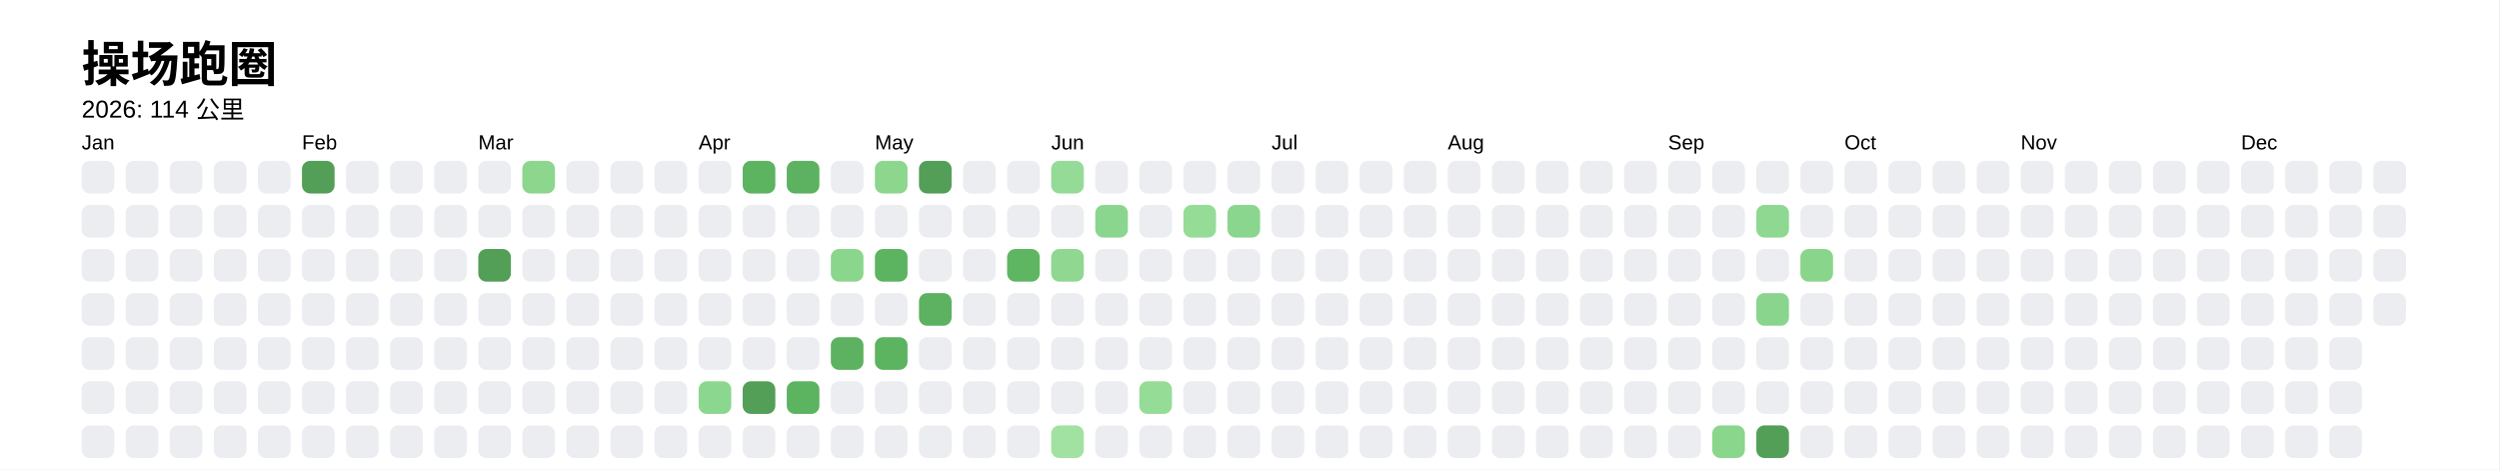
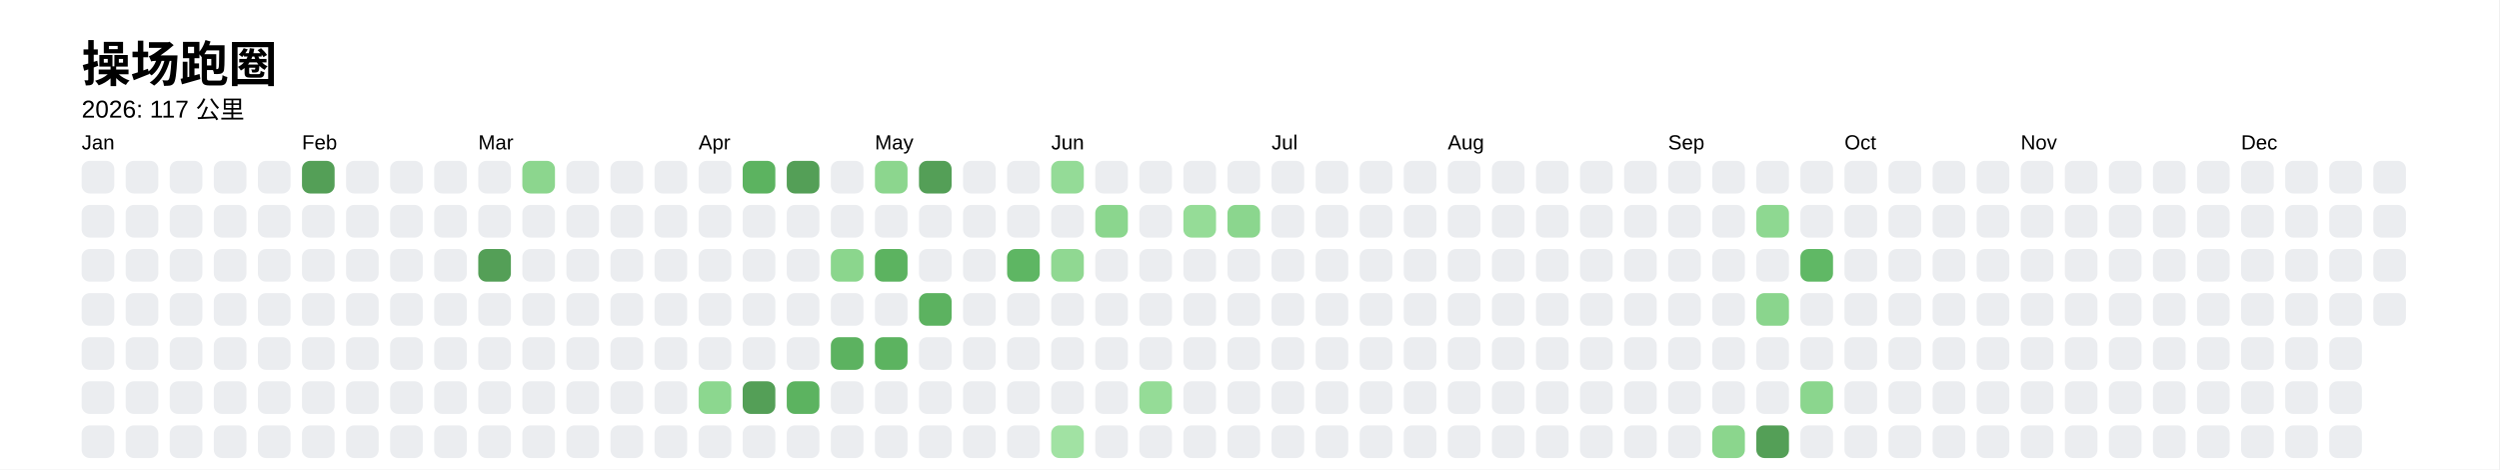
<svg xmlns="http://www.w3.org/2000/svg" baseProfile="full" height="57.5mm" version="1.1" viewBox="0,0,306.2,57.5" width="306.2mm">
  <defs />
  <rect fill="#FFFFFF" height="57.5" width="306.2" x="0" y="0" />
  <text fill="#000000" style="font-size:6px; font-family:Arial; font-weight:bold;" x="10" y="10">操场跑圈</text>
-   <text fill="#000000" style="font-size:3px; font-family:Arial;" x="10" y="14.4">2026: 114 公里</text>
+   <text fill="#000000" style="font-size:3px; font-family:Arial;" x="10" y="14.4">2026: 117 公里</text>
  <text fill="#000000" style="font-size:2.5px; font-family:Arial" x="10" y="18.3">Jan</text>
  <rect fill="#EBEDF0" height="4" rx="1" ry="1" width="4" x="10" y="19.7" />
  <rect fill="#EBEDF0" height="4" rx="1" ry="1" width="4" x="10" y="25.1" />
  <rect fill="#EBEDF0" height="4" rx="1" ry="1" width="4" x="10" y="30.5" />
  <rect fill="#EBEDF0" height="4" rx="1" ry="1" width="4" x="10" y="35.9" />
  <rect fill="#EBEDF0" height="4" rx="1" ry="1" width="4" x="10" y="41.3" />
  <rect fill="#EBEDF0" height="4" rx="1" ry="1" width="4" x="10" y="46.7" />
  <rect fill="#EBEDF0" height="4" rx="1" ry="1" width="4" x="10" y="52.1" />
  <rect fill="#EBEDF0" height="4" rx="1" ry="1" width="4" x="15.4" y="19.7" />
  <rect fill="#EBEDF0" height="4" rx="1" ry="1" width="4" x="15.4" y="25.1" />
  <rect fill="#EBEDF0" height="4" rx="1" ry="1" width="4" x="15.4" y="30.5" />
  <rect fill="#EBEDF0" height="4" rx="1" ry="1" width="4" x="15.4" y="35.9" />
  <rect fill="#EBEDF0" height="4" rx="1" ry="1" width="4" x="15.4" y="41.3" />
  <rect fill="#EBEDF0" height="4" rx="1" ry="1" width="4" x="15.4" y="46.7" />
  <rect fill="#EBEDF0" height="4" rx="1" ry="1" width="4" x="15.4" y="52.1" />
  <rect fill="#EBEDF0" height="4" rx="1" ry="1" width="4" x="20.8" y="19.7" />
  <rect fill="#EBEDF0" height="4" rx="1" ry="1" width="4" x="20.8" y="25.1" />
  <rect fill="#EBEDF0" height="4" rx="1" ry="1" width="4" x="20.8" y="30.5" />
  <rect fill="#EBEDF0" height="4" rx="1" ry="1" width="4" x="20.8" y="35.9" />
  <rect fill="#EBEDF0" height="4" rx="1" ry="1" width="4" x="20.8" y="41.3" />
  <rect fill="#EBEDF0" height="4" rx="1" ry="1" width="4" x="20.8" y="46.7" />
  <rect fill="#EBEDF0" height="4" rx="1" ry="1" width="4" x="20.8" y="52.1" />
  <rect fill="#EBEDF0" height="4" rx="1" ry="1" width="4" x="26.2" y="19.7" />
  <rect fill="#EBEDF0" height="4" rx="1" ry="1" width="4" x="26.2" y="25.1" />
  <rect fill="#EBEDF0" height="4" rx="1" ry="1" width="4" x="26.2" y="30.5" />
  <rect fill="#EBEDF0" height="4" rx="1" ry="1" width="4" x="26.2" y="35.9" />
  <rect fill="#EBEDF0" height="4" rx="1" ry="1" width="4" x="26.2" y="41.3" />
  <rect fill="#EBEDF0" height="4" rx="1" ry="1" width="4" x="26.2" y="46.7" />
  <rect fill="#EBEDF0" height="4" rx="1" ry="1" width="4" x="26.2" y="52.1" />
  <rect fill="#EBEDF0" height="4" rx="1" ry="1" width="4" x="31.6" y="19.7" />
  <rect fill="#EBEDF0" height="4" rx="1" ry="1" width="4" x="31.6" y="25.1" />
  <rect fill="#EBEDF0" height="4" rx="1" ry="1" width="4" x="31.6" y="30.5" />
  <rect fill="#EBEDF0" height="4" rx="1" ry="1" width="4" x="31.6" y="35.9" />
  <rect fill="#EBEDF0" height="4" rx="1" ry="1" width="4" x="31.6" y="41.3" />
  <rect fill="#EBEDF0" height="4" rx="1" ry="1" width="4" x="31.6" y="46.7" />
  <rect fill="#EBEDF0" height="4" rx="1" ry="1" width="4" x="31.6" y="52.1" />
  <text fill="#000000" style="font-size:2.5px; font-family:Arial" x="37.0" y="18.3">Feb</text>
  <rect fill="#549F57" height="4" rx="1" ry="1" width="4" x="37.0" y="19.7" />
  <rect fill="#EBEDF0" height="4" rx="1" ry="1" width="4" x="37.0" y="25.1" />
  <rect fill="#EBEDF0" height="4" rx="1" ry="1" width="4" x="37.0" y="30.5" />
  <rect fill="#EBEDF0" height="4" rx="1" ry="1" width="4" x="37.0" y="35.9" />
  <rect fill="#EBEDF0" height="4" rx="1" ry="1" width="4" x="37.0" y="41.3" />
  <rect fill="#EBEDF0" height="4" rx="1" ry="1" width="4" x="37.0" y="46.7" />
  <rect fill="#EBEDF0" height="4" rx="1" ry="1" width="4" x="37.0" y="52.1" />
  <rect fill="#EBEDF0" height="4" rx="1" ry="1" width="4" x="42.4" y="19.7" />
  <rect fill="#EBEDF0" height="4" rx="1" ry="1" width="4" x="42.4" y="25.1" />
  <rect fill="#EBEDF0" height="4" rx="1" ry="1" width="4" x="42.4" y="30.5" />
  <rect fill="#EBEDF0" height="4" rx="1" ry="1" width="4" x="42.4" y="35.9" />
  <rect fill="#EBEDF0" height="4" rx="1" ry="1" width="4" x="42.4" y="41.3" />
  <rect fill="#EBEDF0" height="4" rx="1" ry="1" width="4" x="42.4" y="46.7" />
  <rect fill="#EBEDF0" height="4" rx="1" ry="1" width="4" x="42.4" y="52.1" />
  <rect fill="#EBEDF0" height="4" rx="1" ry="1" width="4" x="47.8" y="19.7" />
  <rect fill="#EBEDF0" height="4" rx="1" ry="1" width="4" x="47.8" y="25.1" />
  <rect fill="#EBEDF0" height="4" rx="1" ry="1" width="4" x="47.8" y="30.5" />
  <rect fill="#EBEDF0" height="4" rx="1" ry="1" width="4" x="47.8" y="35.9" />
  <rect fill="#EBEDF0" height="4" rx="1" ry="1" width="4" x="47.8" y="41.3" />
  <rect fill="#EBEDF0" height="4" rx="1" ry="1" width="4" x="47.8" y="46.7" />
  <rect fill="#EBEDF0" height="4" rx="1" ry="1" width="4" x="47.8" y="52.1" />
  <rect fill="#EBEDF0" height="4" rx="1" ry="1" width="4" x="53.2" y="19.7" />
  <rect fill="#EBEDF0" height="4" rx="1" ry="1" width="4" x="53.2" y="25.1" />
  <rect fill="#EBEDF0" height="4" rx="1" ry="1" width="4" x="53.2" y="30.5" />
  <rect fill="#EBEDF0" height="4" rx="1" ry="1" width="4" x="53.2" y="35.9" />
  <rect fill="#EBEDF0" height="4" rx="1" ry="1" width="4" x="53.2" y="41.3" />
  <rect fill="#EBEDF0" height="4" rx="1" ry="1" width="4" x="53.2" y="46.7" />
  <rect fill="#EBEDF0" height="4" rx="1" ry="1" width="4" x="53.2" y="52.1" />
  <text fill="#000000" style="font-size:2.5px; font-family:Arial" x="58.6" y="18.3">Mar</text>
  <rect fill="#EBEDF0" height="4" rx="1" ry="1" width="4" x="58.6" y="19.7" />
  <rect fill="#EBEDF0" height="4" rx="1" ry="1" width="4" x="58.6" y="25.1" />
  <rect fill="#549F57" height="4" rx="1" ry="1" width="4" x="58.6" y="30.5" />
  <rect fill="#EBEDF0" height="4" rx="1" ry="1" width="4" x="58.6" y="35.9" />
  <rect fill="#EBEDF0" height="4" rx="1" ry="1" width="4" x="58.6" y="41.3" />
  <rect fill="#EBEDF0" height="4" rx="1" ry="1" width="4" x="58.6" y="46.7" />
  <rect fill="#EBEDF0" height="4" rx="1" ry="1" width="4" x="58.6" y="52.1" />
  <rect fill="#8cd68e" height="4" rx="1" ry="1" width="4" x="64" y="19.7" />
  <rect fill="#EBEDF0" height="4" rx="1" ry="1" width="4" x="64" y="25.1" />
  <rect fill="#EBEDF0" height="4" rx="1" ry="1" width="4" x="64" y="30.5" />
  <rect fill="#EBEDF0" height="4" rx="1" ry="1" width="4" x="64" y="35.9" />
  <rect fill="#EBEDF0" height="4" rx="1" ry="1" width="4" x="64" y="41.3" />
  <rect fill="#EBEDF0" height="4" rx="1" ry="1" width="4" x="64" y="46.7" />
  <rect fill="#EBEDF0" height="4" rx="1" ry="1" width="4" x="64" y="52.1" />
  <rect fill="#EBEDF0" height="4" rx="1" ry="1" width="4" x="69.4" y="19.7" />
  <rect fill="#EBEDF0" height="4" rx="1" ry="1" width="4" x="69.4" y="25.1" />
  <rect fill="#EBEDF0" height="4" rx="1" ry="1" width="4" x="69.4" y="30.5" />
  <rect fill="#EBEDF0" height="4" rx="1" ry="1" width="4" x="69.4" y="35.9" />
  <rect fill="#EBEDF0" height="4" rx="1" ry="1" width="4" x="69.4" y="41.3" />
  <rect fill="#EBEDF0" height="4" rx="1" ry="1" width="4" x="69.4" y="46.7" />
  <rect fill="#EBEDF0" height="4" rx="1" ry="1" width="4" x="69.4" y="52.1" />
  <rect fill="#EBEDF0" height="4" rx="1" ry="1" width="4" x="74.8" y="19.7" />
  <rect fill="#EBEDF0" height="4" rx="1" ry="1" width="4" x="74.8" y="25.1" />
  <rect fill="#EBEDF0" height="4" rx="1" ry="1" width="4" x="74.8" y="30.5" />
  <rect fill="#EBEDF0" height="4" rx="1" ry="1" width="4" x="74.8" y="35.9" />
  <rect fill="#EBEDF0" height="4" rx="1" ry="1" width="4" x="74.8" y="41.3" />
  <rect fill="#EBEDF0" height="4" rx="1" ry="1" width="4" x="74.8" y="46.7" />
  <rect fill="#EBEDF0" height="4" rx="1" ry="1" width="4" x="74.8" y="52.1" />
  <rect fill="#EBEDF0" height="4" rx="1" ry="1" width="4" x="80.2" y="19.7" />
  <rect fill="#EBEDF0" height="4" rx="1" ry="1" width="4" x="80.2" y="25.1" />
  <rect fill="#EBEDF0" height="4" rx="1" ry="1" width="4" x="80.2" y="30.5" />
  <rect fill="#EBEDF0" height="4" rx="1" ry="1" width="4" x="80.2" y="35.9" />
  <rect fill="#EBEDF0" height="4" rx="1" ry="1" width="4" x="80.2" y="41.3" />
  <rect fill="#EBEDF0" height="4" rx="1" ry="1" width="4" x="80.2" y="46.7" />
  <rect fill="#EBEDF0" height="4" rx="1" ry="1" width="4" x="80.2" y="52.1" />
  <text fill="#000000" style="font-size:2.5px; font-family:Arial" x="85.6" y="18.3">Apr</text>
  <rect fill="#EBEDF0" height="4" rx="1" ry="1" width="4" x="85.6" y="19.7" />
  <rect fill="#EBEDF0" height="4" rx="1" ry="1" width="4" x="85.6" y="25.1" />
  <rect fill="#EBEDF0" height="4" rx="1" ry="1" width="4" x="85.6" y="30.5" />
  <rect fill="#EBEDF0" height="4" rx="1" ry="1" width="4" x="85.6" y="35.9" />
  <rect fill="#EBEDF0" height="4" rx="1" ry="1" width="4" x="85.6" y="41.3" />
  <rect fill="#8cd78f" height="4" rx="1" ry="1" width="4" x="85.6" y="46.7" />
  <rect fill="#EBEDF0" height="4" rx="1" ry="1" width="4" x="85.6" y="52.1" />
  <rect fill="#5cb360" height="4" rx="1" ry="1" width="4" x="91" y="19.7" />
  <rect fill="#EBEDF0" height="4" rx="1" ry="1" width="4" x="91" y="25.1" />
  <rect fill="#EBEDF0" height="4" rx="1" ry="1" width="4" x="91" y="30.5" />
  <rect fill="#EBEDF0" height="4" rx="1" ry="1" width="4" x="91" y="35.9" />
  <rect fill="#EBEDF0" height="4" rx="1" ry="1" width="4" x="91" y="41.3" />
  <rect fill="#549F57" height="4" rx="1" ry="1" width="4" x="91" y="46.7" />
  <rect fill="#EBEDF0" height="4" rx="1" ry="1" width="4" x="91" y="52.1" />
-   <rect fill="#5cb260" height="4" rx="1" ry="1" width="4" x="96.4" y="19.7" />
+   <rect fill="#549F57" height="4" rx="1" ry="1" width="4" x="96.4" y="19.7" />
  <rect fill="#EBEDF0" height="4" rx="1" ry="1" width="4" x="96.4" y="25.1" />
  <rect fill="#EBEDF0" height="4" rx="1" ry="1" width="4" x="96.4" y="30.5" />
  <rect fill="#EBEDF0" height="4" rx="1" ry="1" width="4" x="96.4" y="35.9" />
  <rect fill="#EBEDF0" height="4" rx="1" ry="1" width="4" x="96.4" y="41.3" />
  <rect fill="#5cb360" height="4" rx="1" ry="1" width="4" x="96.4" y="46.7" />
  <rect fill="#EBEDF0" height="4" rx="1" ry="1" width="4" x="96.4" y="52.1" />
  <rect fill="#EBEDF0" height="4" rx="1" ry="1" width="4" x="101.8" y="19.7" />
  <rect fill="#EBEDF0" height="4" rx="1" ry="1" width="4" x="101.8" y="25.1" />
  <rect fill="#8bd68d" height="4" rx="1" ry="1" width="4" x="101.8" y="30.5" />
  <rect fill="#EBEDF0" height="4" rx="1" ry="1" width="4" x="101.8" y="35.9" />
  <rect fill="#5cb260" height="4" rx="1" ry="1" width="4" x="101.8" y="41.3" />
  <rect fill="#EBEDF0" height="4" rx="1" ry="1" width="4" x="101.8" y="46.7" />
  <rect fill="#EBEDF0" height="4" rx="1" ry="1" width="4" x="101.8" y="52.1" />
  <text fill="#000000" style="font-size:2.5px; font-family:Arial" x="107.2" y="18.3">May</text>
  <rect fill="#8cd68e" height="4" rx="1" ry="1" width="4" x="107.2" y="19.7" />
  <rect fill="#EBEDF0" height="4" rx="1" ry="1" width="4" x="107.2" y="25.1" />
  <rect fill="#5cb360" height="4" rx="1" ry="1" width="4" x="107.2" y="30.5" />
  <rect fill="#EBEDF0" height="4" rx="1" ry="1" width="4" x="107.2" y="35.9" />
  <rect fill="#5cb360" height="4" rx="1" ry="1" width="4" x="107.2" y="41.3" />
  <rect fill="#EBEDF0" height="4" rx="1" ry="1" width="4" x="107.2" y="46.7" />
  <rect fill="#EBEDF0" height="4" rx="1" ry="1" width="4" x="107.2" y="52.1" />
  <rect fill="#549F57" height="4" rx="1" ry="1" width="4" x="112.6" y="19.7" />
  <rect fill="#EBEDF0" height="4" rx="1" ry="1" width="4" x="112.6" y="25.1" />
  <rect fill="#EBEDF0" height="4" rx="1" ry="1" width="4" x="112.6" y="30.5" />
  <rect fill="#5cb260" height="4" rx="1" ry="1" width="4" x="112.6" y="35.9" />
  <rect fill="#EBEDF0" height="4" rx="1" ry="1" width="4" x="112.6" y="41.3" />
  <rect fill="#EBEDF0" height="4" rx="1" ry="1" width="4" x="112.6" y="46.7" />
  <rect fill="#EBEDF0" height="4" rx="1" ry="1" width="4" x="112.6" y="52.1" />
  <rect fill="#EBEDF0" height="4" rx="1" ry="1" width="4" x="118" y="19.7" />
  <rect fill="#EBEDF0" height="4" rx="1" ry="1" width="4" x="118" y="25.1" />
  <rect fill="#EBEDF0" height="4" rx="1" ry="1" width="4" x="118" y="30.5" />
  <rect fill="#EBEDF0" height="4" rx="1" ry="1" width="4" x="118" y="35.9" />
  <rect fill="#EBEDF0" height="4" rx="1" ry="1" width="4" x="118" y="41.3" />
  <rect fill="#EBEDF0" height="4" rx="1" ry="1" width="4" x="118" y="46.7" />
  <rect fill="#EBEDF0" height="4" rx="1" ry="1" width="4" x="118" y="52.1" />
  <rect fill="#EBEDF0" height="4" rx="1" ry="1" width="4" x="123.4" y="19.7" />
  <rect fill="#EBEDF0" height="4" rx="1" ry="1" width="4" x="123.4" y="25.1" />
  <rect fill="#5eb663" height="4" rx="1" ry="1" width="4" x="123.4" y="30.5" />
  <rect fill="#EBEDF0" height="4" rx="1" ry="1" width="4" x="123.4" y="35.9" />
  <rect fill="#EBEDF0" height="4" rx="1" ry="1" width="4" x="123.4" y="41.3" />
  <rect fill="#EBEDF0" height="4" rx="1" ry="1" width="4" x="123.4" y="46.7" />
  <rect fill="#EBEDF0" height="4" rx="1" ry="1" width="4" x="123.4" y="52.1" />
  <text fill="#000000" style="font-size:2.5px; font-family:Arial" x="128.8" y="18.3">Jun</text>
  <rect fill="#94db97" height="4" rx="1" ry="1" width="4" x="128.8" y="19.7" />
  <rect fill="#EBEDF0" height="4" rx="1" ry="1" width="4" x="128.8" y="25.1" />
  <rect fill="#90d892" height="4" rx="1" ry="1" width="4" x="128.8" y="30.5" />
  <rect fill="#EBEDF0" height="4" rx="1" ry="1" width="4" x="128.8" y="35.9" />
  <rect fill="#EBEDF0" height="4" rx="1" ry="1" width="4" x="128.8" y="41.3" />
  <rect fill="#EBEDF0" height="4" rx="1" ry="1" width="4" x="128.8" y="46.7" />
  <rect fill="#a1e2a3" height="4" rx="1" ry="1" width="4" x="128.8" y="52.1" />
  <rect fill="#EBEDF0" height="4" rx="1" ry="1" width="4" x="134.2" y="19.7" />
  <rect fill="#8bd68e" height="4" rx="1" ry="1" width="4" x="134.2" y="25.1" />
  <rect fill="#EBEDF0" height="4" rx="1" ry="1" width="4" x="134.2" y="30.5" />
  <rect fill="#EBEDF0" height="4" rx="1" ry="1" width="4" x="134.2" y="35.9" />
  <rect fill="#EBEDF0" height="4" rx="1" ry="1" width="4" x="134.2" y="41.3" />
  <rect fill="#EBEDF0" height="4" rx="1" ry="1" width="4" x="134.2" y="46.7" />
  <rect fill="#EBEDF0" height="4" rx="1" ry="1" width="4" x="134.2" y="52.1" />
  <rect fill="#EBEDF0" height="4" rx="1" ry="1" width="4" x="139.6" y="19.7" />
  <rect fill="#EBEDF0" height="4" rx="1" ry="1" width="4" x="139.6" y="25.1" />
  <rect fill="#EBEDF0" height="4" rx="1" ry="1" width="4" x="139.6" y="30.5" />
  <rect fill="#EBEDF0" height="4" rx="1" ry="1" width="4" x="139.6" y="35.9" />
  <rect fill="#EBEDF0" height="4" rx="1" ry="1" width="4" x="139.6" y="41.3" />
  <rect fill="#95dc97" height="4" rx="1" ry="1" width="4" x="139.6" y="46.7" />
  <rect fill="#EBEDF0" height="4" rx="1" ry="1" width="4" x="139.6" y="52.1" />
  <rect fill="#EBEDF0" height="4" rx="1" ry="1" width="4" x="145" y="19.7" />
  <rect fill="#95dc97" height="4" rx="1" ry="1" width="4" x="145" y="25.1" />
  <rect fill="#EBEDF0" height="4" rx="1" ry="1" width="4" x="145" y="30.5" />
  <rect fill="#EBEDF0" height="4" rx="1" ry="1" width="4" x="145" y="35.9" />
  <rect fill="#EBEDF0" height="4" rx="1" ry="1" width="4" x="145" y="41.3" />
  <rect fill="#EBEDF0" height="4" rx="1" ry="1" width="4" x="145" y="46.7" />
  <rect fill="#EBEDF0" height="4" rx="1" ry="1" width="4" x="145" y="52.1" />
  <rect fill="#EBEDF0" height="4" rx="1" ry="1" width="4" x="150.4" y="19.7" />
  <rect fill="#8bd68e" height="4" rx="1" ry="1" width="4" x="150.4" y="25.1" />
  <rect fill="#EBEDF0" height="4" rx="1" ry="1" width="4" x="150.4" y="30.5" />
  <rect fill="#EBEDF0" height="4" rx="1" ry="1" width="4" x="150.4" y="35.9" />
  <rect fill="#EBEDF0" height="4" rx="1" ry="1" width="4" x="150.4" y="41.3" />
  <rect fill="#EBEDF0" height="4" rx="1" ry="1" width="4" x="150.4" y="46.7" />
  <rect fill="#EBEDF0" height="4" rx="1" ry="1" width="4" x="150.4" y="52.1" />
  <text fill="#000000" style="font-size:2.5px; font-family:Arial" x="155.8" y="18.3">Jul</text>
  <rect fill="#EBEDF0" height="4" rx="1" ry="1" width="4" x="155.8" y="19.7" />
  <rect fill="#EBEDF0" height="4" rx="1" ry="1" width="4" x="155.8" y="25.1" />
  <rect fill="#EBEDF0" height="4" rx="1" ry="1" width="4" x="155.8" y="30.5" />
  <rect fill="#EBEDF0" height="4" rx="1" ry="1" width="4" x="155.8" y="35.9" />
  <rect fill="#EBEDF0" height="4" rx="1" ry="1" width="4" x="155.8" y="41.3" />
  <rect fill="#EBEDF0" height="4" rx="1" ry="1" width="4" x="155.8" y="46.7" />
  <rect fill="#EBEDF0" height="4" rx="1" ry="1" width="4" x="155.8" y="52.1" />
  <rect fill="#EBEDF0" height="4" rx="1" ry="1" width="4" x="161.2" y="19.7" />
  <rect fill="#EBEDF0" height="4" rx="1" ry="1" width="4" x="161.2" y="25.1" />
  <rect fill="#EBEDF0" height="4" rx="1" ry="1" width="4" x="161.2" y="30.5" />
  <rect fill="#EBEDF0" height="4" rx="1" ry="1" width="4" x="161.2" y="35.9" />
  <rect fill="#EBEDF0" height="4" rx="1" ry="1" width="4" x="161.2" y="41.3" />
  <rect fill="#EBEDF0" height="4" rx="1" ry="1" width="4" x="161.2" y="46.7" />
  <rect fill="#EBEDF0" height="4" rx="1" ry="1" width="4" x="161.2" y="52.1" />
  <rect fill="#EBEDF0" height="4" rx="1" ry="1" width="4" x="166.6" y="19.7" />
  <rect fill="#EBEDF0" height="4" rx="1" ry="1" width="4" x="166.6" y="25.1" />
  <rect fill="#EBEDF0" height="4" rx="1" ry="1" width="4" x="166.6" y="30.5" />
  <rect fill="#EBEDF0" height="4" rx="1" ry="1" width="4" x="166.6" y="35.9" />
  <rect fill="#EBEDF0" height="4" rx="1" ry="1" width="4" x="166.6" y="41.3" />
  <rect fill="#EBEDF0" height="4" rx="1" ry="1" width="4" x="166.6" y="46.7" />
  <rect fill="#EBEDF0" height="4" rx="1" ry="1" width="4" x="166.6" y="52.1" />
  <rect fill="#EBEDF0" height="4" rx="1" ry="1" width="4" x="172" y="19.7" />
  <rect fill="#EBEDF0" height="4" rx="1" ry="1" width="4" x="172" y="25.1" />
  <rect fill="#EBEDF0" height="4" rx="1" ry="1" width="4" x="172" y="30.5" />
  <rect fill="#EBEDF0" height="4" rx="1" ry="1" width="4" x="172" y="35.9" />
  <rect fill="#EBEDF0" height="4" rx="1" ry="1" width="4" x="172" y="41.3" />
  <rect fill="#EBEDF0" height="4" rx="1" ry="1" width="4" x="172" y="46.7" />
  <rect fill="#EBEDF0" height="4" rx="1" ry="1" width="4" x="172" y="52.1" />
  <text fill="#000000" style="font-size:2.5px; font-family:Arial" x="177.4" y="18.3">Aug</text>
  <rect fill="#EBEDF0" height="4" rx="1" ry="1" width="4" x="177.4" y="19.7" />
  <rect fill="#EBEDF0" height="4" rx="1" ry="1" width="4" x="177.4" y="25.1" />
  <rect fill="#EBEDF0" height="4" rx="1" ry="1" width="4" x="177.4" y="30.5" />
  <rect fill="#EBEDF0" height="4" rx="1" ry="1" width="4" x="177.4" y="35.9" />
  <rect fill="#EBEDF0" height="4" rx="1" ry="1" width="4" x="177.4" y="41.3" />
  <rect fill="#EBEDF0" height="4" rx="1" ry="1" width="4" x="177.4" y="46.7" />
  <rect fill="#EBEDF0" height="4" rx="1" ry="1" width="4" x="177.4" y="52.1" />
  <rect fill="#EBEDF0" height="4" rx="1" ry="1" width="4" x="182.8" y="19.7" />
  <rect fill="#EBEDF0" height="4" rx="1" ry="1" width="4" x="182.8" y="25.1" />
  <rect fill="#EBEDF0" height="4" rx="1" ry="1" width="4" x="182.8" y="30.5" />
  <rect fill="#EBEDF0" height="4" rx="1" ry="1" width="4" x="182.8" y="35.9" />
  <rect fill="#EBEDF0" height="4" rx="1" ry="1" width="4" x="182.8" y="41.3" />
  <rect fill="#EBEDF0" height="4" rx="1" ry="1" width="4" x="182.8" y="46.7" />
  <rect fill="#EBEDF0" height="4" rx="1" ry="1" width="4" x="182.8" y="52.1" />
  <rect fill="#EBEDF0" height="4" rx="1" ry="1" width="4" x="188.2" y="19.7" />
  <rect fill="#EBEDF0" height="4" rx="1" ry="1" width="4" x="188.2" y="25.1" />
  <rect fill="#EBEDF0" height="4" rx="1" ry="1" width="4" x="188.2" y="30.5" />
  <rect fill="#EBEDF0" height="4" rx="1" ry="1" width="4" x="188.2" y="35.9" />
  <rect fill="#EBEDF0" height="4" rx="1" ry="1" width="4" x="188.2" y="41.3" />
  <rect fill="#EBEDF0" height="4" rx="1" ry="1" width="4" x="188.2" y="46.7" />
  <rect fill="#EBEDF0" height="4" rx="1" ry="1" width="4" x="188.2" y="52.1" />
  <rect fill="#EBEDF0" height="4" rx="1" ry="1" width="4" x="193.6" y="19.7" />
  <rect fill="#EBEDF0" height="4" rx="1" ry="1" width="4" x="193.6" y="25.1" />
  <rect fill="#EBEDF0" height="4" rx="1" ry="1" width="4" x="193.6" y="30.5" />
  <rect fill="#EBEDF0" height="4" rx="1" ry="1" width="4" x="193.6" y="35.9" />
  <rect fill="#EBEDF0" height="4" rx="1" ry="1" width="4" x="193.6" y="41.3" />
  <rect fill="#EBEDF0" height="4" rx="1" ry="1" width="4" x="193.6" y="46.7" />
  <rect fill="#EBEDF0" height="4" rx="1" ry="1" width="4" x="193.6" y="52.1" />
  <rect fill="#EBEDF0" height="4" rx="1" ry="1" width="4" x="199" y="19.7" />
  <rect fill="#EBEDF0" height="4" rx="1" ry="1" width="4" x="199" y="25.1" />
  <rect fill="#EBEDF0" height="4" rx="1" ry="1" width="4" x="199" y="30.5" />
  <rect fill="#EBEDF0" height="4" rx="1" ry="1" width="4" x="199" y="35.9" />
  <rect fill="#EBEDF0" height="4" rx="1" ry="1" width="4" x="199" y="41.3" />
  <rect fill="#EBEDF0" height="4" rx="1" ry="1" width="4" x="199" y="46.7" />
  <rect fill="#EBEDF0" height="4" rx="1" ry="1" width="4" x="199" y="52.1" />
  <text fill="#000000" style="font-size:2.5px; font-family:Arial" x="204.4" y="18.3">Sep</text>
  <rect fill="#EBEDF0" height="4" rx="1" ry="1" width="4" x="204.4" y="19.7" />
  <rect fill="#EBEDF0" height="4" rx="1" ry="1" width="4" x="204.4" y="25.1" />
  <rect fill="#EBEDF0" height="4" rx="1" ry="1" width="4" x="204.4" y="30.5" />
  <rect fill="#EBEDF0" height="4" rx="1" ry="1" width="4" x="204.4" y="35.9" />
  <rect fill="#EBEDF0" height="4" rx="1" ry="1" width="4" x="204.4" y="41.3" />
  <rect fill="#EBEDF0" height="4" rx="1" ry="1" width="4" x="204.4" y="46.7" />
  <rect fill="#EBEDF0" height="4" rx="1" ry="1" width="4" x="204.4" y="52.1" />
  <rect fill="#EBEDF0" height="4" rx="1" ry="1" width="4" x="209.8" y="19.7" />
  <rect fill="#EBEDF0" height="4" rx="1" ry="1" width="4" x="209.8" y="25.1" />
  <rect fill="#EBEDF0" height="4" rx="1" ry="1" width="4" x="209.8" y="30.5" />
  <rect fill="#EBEDF0" height="4" rx="1" ry="1" width="4" x="209.8" y="35.9" />
  <rect fill="#EBEDF0" height="4" rx="1" ry="1" width="4" x="209.8" y="41.3" />
  <rect fill="#EBEDF0" height="4" rx="1" ry="1" width="4" x="209.8" y="46.7" />
  <rect fill="#8bd68d" height="4" rx="1" ry="1" width="4" x="209.8" y="52.1" />
  <rect fill="#EBEDF0" height="4" rx="1" ry="1" width="4" x="215.2" y="19.7" />
  <rect fill="#8ed891" height="4" rx="1" ry="1" width="4" x="215.2" y="25.1" />
  <rect fill="#EBEDF0" height="4" rx="1" ry="1" width="4" x="215.2" y="30.5" />
  <rect fill="#8ad58d" height="4" rx="1" ry="1" width="4" x="215.2" y="35.9" />
  <rect fill="#EBEDF0" height="4" rx="1" ry="1" width="4" x="215.2" y="41.3" />
  <rect fill="#EBEDF0" height="4" rx="1" ry="1" width="4" x="215.2" y="46.7" />
  <rect fill="#549F57" height="4" rx="1" ry="1" width="4" x="215.2" y="52.1" />
  <rect fill="#EBEDF0" height="4" rx="1" ry="1" width="4" x="220.6" y="19.7" />
  <rect fill="#EBEDF0" height="4" rx="1" ry="1" width="4" x="220.6" y="25.1" />
-   <rect fill="#8ad58c" height="4" rx="1" ry="1" width="4" x="220.6" y="30.5" />
+   <rect fill="#60b865" height="4" rx="1" ry="1" width="4" x="220.6" y="30.5" />
  <rect fill="#EBEDF0" height="4" rx="1" ry="1" width="4" x="220.6" y="35.9" />
  <rect fill="#EBEDF0" height="4" rx="1" ry="1" width="4" x="220.6" y="41.3" />
-   <rect fill="#EBEDF0" height="4" rx="1" ry="1" width="4" x="220.6" y="46.7" />
+   <rect fill="#8bd68e" height="4" rx="1" ry="1" width="4" x="220.6" y="46.7" />
  <rect fill="#EBEDF0" height="4" rx="1" ry="1" width="4" x="220.6" y="52.1" />
  <text fill="#000000" style="font-size:2.5px; font-family:Arial" x="226" y="18.3">Oct</text>
  <rect fill="#EBEDF0" height="4" rx="1" ry="1" width="4" x="226" y="19.7" />
  <rect fill="#EBEDF0" height="4" rx="1" ry="1" width="4" x="226" y="25.1" />
  <rect fill="#EBEDF0" height="4" rx="1" ry="1" width="4" x="226" y="30.5" />
  <rect fill="#EBEDF0" height="4" rx="1" ry="1" width="4" x="226" y="35.9" />
  <rect fill="#EBEDF0" height="4" rx="1" ry="1" width="4" x="226" y="41.3" />
  <rect fill="#EBEDF0" height="4" rx="1" ry="1" width="4" x="226" y="46.7" />
  <rect fill="#EBEDF0" height="4" rx="1" ry="1" width="4" x="226" y="52.1" />
  <rect fill="#EBEDF0" height="4" rx="1" ry="1" width="4" x="231.4" y="19.7" />
  <rect fill="#EBEDF0" height="4" rx="1" ry="1" width="4" x="231.4" y="25.1" />
  <rect fill="#EBEDF0" height="4" rx="1" ry="1" width="4" x="231.4" y="30.5" />
  <rect fill="#EBEDF0" height="4" rx="1" ry="1" width="4" x="231.4" y="35.9" />
  <rect fill="#EBEDF0" height="4" rx="1" ry="1" width="4" x="231.4" y="41.3" />
  <rect fill="#EBEDF0" height="4" rx="1" ry="1" width="4" x="231.4" y="46.7" />
  <rect fill="#EBEDF0" height="4" rx="1" ry="1" width="4" x="231.4" y="52.1" />
  <rect fill="#EBEDF0" height="4" rx="1" ry="1" width="4" x="236.8" y="19.7" />
  <rect fill="#EBEDF0" height="4" rx="1" ry="1" width="4" x="236.8" y="25.1" />
  <rect fill="#EBEDF0" height="4" rx="1" ry="1" width="4" x="236.8" y="30.5" />
  <rect fill="#EBEDF0" height="4" rx="1" ry="1" width="4" x="236.8" y="35.9" />
  <rect fill="#EBEDF0" height="4" rx="1" ry="1" width="4" x="236.8" y="41.3" />
  <rect fill="#EBEDF0" height="4" rx="1" ry="1" width="4" x="236.8" y="46.7" />
  <rect fill="#EBEDF0" height="4" rx="1" ry="1" width="4" x="236.8" y="52.1" />
  <rect fill="#EBEDF0" height="4" rx="1" ry="1" width="4" x="242.2" y="19.7" />
  <rect fill="#EBEDF0" height="4" rx="1" ry="1" width="4" x="242.2" y="25.1" />
  <rect fill="#EBEDF0" height="4" rx="1" ry="1" width="4" x="242.2" y="30.5" />
  <rect fill="#EBEDF0" height="4" rx="1" ry="1" width="4" x="242.2" y="35.9" />
  <rect fill="#EBEDF0" height="4" rx="1" ry="1" width="4" x="242.2" y="41.3" />
  <rect fill="#EBEDF0" height="4" rx="1" ry="1" width="4" x="242.2" y="46.7" />
  <rect fill="#EBEDF0" height="4" rx="1" ry="1" width="4" x="242.2" y="52.1" />
  <text fill="#000000" style="font-size:2.5px; font-family:Arial" x="247.6" y="18.3">Nov</text>
  <rect fill="#EBEDF0" height="4" rx="1" ry="1" width="4" x="247.6" y="19.7" />
  <rect fill="#EBEDF0" height="4" rx="1" ry="1" width="4" x="247.6" y="25.1" />
  <rect fill="#EBEDF0" height="4" rx="1" ry="1" width="4" x="247.6" y="30.5" />
  <rect fill="#EBEDF0" height="4" rx="1" ry="1" width="4" x="247.6" y="35.9" />
  <rect fill="#EBEDF0" height="4" rx="1" ry="1" width="4" x="247.6" y="41.3" />
  <rect fill="#EBEDF0" height="4" rx="1" ry="1" width="4" x="247.6" y="46.7" />
  <rect fill="#EBEDF0" height="4" rx="1" ry="1" width="4" x="247.6" y="52.1" />
  <rect fill="#EBEDF0" height="4" rx="1" ry="1" width="4" x="253" y="19.7" />
  <rect fill="#EBEDF0" height="4" rx="1" ry="1" width="4" x="253" y="25.1" />
  <rect fill="#EBEDF0" height="4" rx="1" ry="1" width="4" x="253" y="30.5" />
  <rect fill="#EBEDF0" height="4" rx="1" ry="1" width="4" x="253" y="35.9" />
  <rect fill="#EBEDF0" height="4" rx="1" ry="1" width="4" x="253" y="41.3" />
  <rect fill="#EBEDF0" height="4" rx="1" ry="1" width="4" x="253" y="46.7" />
  <rect fill="#EBEDF0" height="4" rx="1" ry="1" width="4" x="253" y="52.1" />
  <rect fill="#EBEDF0" height="4" rx="1" ry="1" width="4" x="258.4" y="19.7" />
  <rect fill="#EBEDF0" height="4" rx="1" ry="1" width="4" x="258.4" y="25.1" />
  <rect fill="#EBEDF0" height="4" rx="1" ry="1" width="4" x="258.4" y="30.5" />
  <rect fill="#EBEDF0" height="4" rx="1" ry="1" width="4" x="258.4" y="35.9" />
  <rect fill="#EBEDF0" height="4" rx="1" ry="1" width="4" x="258.4" y="41.3" />
  <rect fill="#EBEDF0" height="4" rx="1" ry="1" width="4" x="258.4" y="46.7" />
  <rect fill="#EBEDF0" height="4" rx="1" ry="1" width="4" x="258.4" y="52.1" />
  <rect fill="#EBEDF0" height="4" rx="1" ry="1" width="4" x="263.8" y="19.7" />
  <rect fill="#EBEDF0" height="4" rx="1" ry="1" width="4" x="263.8" y="25.1" />
  <rect fill="#EBEDF0" height="4" rx="1" ry="1" width="4" x="263.8" y="30.5" />
  <rect fill="#EBEDF0" height="4" rx="1" ry="1" width="4" x="263.8" y="35.9" />
  <rect fill="#EBEDF0" height="4" rx="1" ry="1" width="4" x="263.8" y="41.3" />
  <rect fill="#EBEDF0" height="4" rx="1" ry="1" width="4" x="263.8" y="46.7" />
  <rect fill="#EBEDF0" height="4" rx="1" ry="1" width="4" x="263.8" y="52.1" />
  <rect fill="#EBEDF0" height="4" rx="1" ry="1" width="4" x="269.2" y="19.7" />
  <rect fill="#EBEDF0" height="4" rx="1" ry="1" width="4" x="269.2" y="25.1" />
  <rect fill="#EBEDF0" height="4" rx="1" ry="1" width="4" x="269.2" y="30.5" />
  <rect fill="#EBEDF0" height="4" rx="1" ry="1" width="4" x="269.2" y="35.9" />
  <rect fill="#EBEDF0" height="4" rx="1" ry="1" width="4" x="269.2" y="41.3" />
  <rect fill="#EBEDF0" height="4" rx="1" ry="1" width="4" x="269.2" y="46.7" />
  <rect fill="#EBEDF0" height="4" rx="1" ry="1" width="4" x="269.2" y="52.1" />
  <text fill="#000000" style="font-size:2.5px; font-family:Arial" x="274.6" y="18.3">Dec</text>
  <rect fill="#EBEDF0" height="4" rx="1" ry="1" width="4" x="274.6" y="19.7" />
  <rect fill="#EBEDF0" height="4" rx="1" ry="1" width="4" x="274.6" y="25.1" />
  <rect fill="#EBEDF0" height="4" rx="1" ry="1" width="4" x="274.6" y="30.5" />
  <rect fill="#EBEDF0" height="4" rx="1" ry="1" width="4" x="274.6" y="35.9" />
  <rect fill="#EBEDF0" height="4" rx="1" ry="1" width="4" x="274.6" y="41.3" />
  <rect fill="#EBEDF0" height="4" rx="1" ry="1" width="4" x="274.6" y="46.7" />
  <rect fill="#EBEDF0" height="4" rx="1" ry="1" width="4" x="274.6" y="52.1" />
  <rect fill="#EBEDF0" height="4" rx="1" ry="1" width="4" x="280" y="19.7" />
  <rect fill="#EBEDF0" height="4" rx="1" ry="1" width="4" x="280" y="25.1" />
  <rect fill="#EBEDF0" height="4" rx="1" ry="1" width="4" x="280" y="30.5" />
  <rect fill="#EBEDF0" height="4" rx="1" ry="1" width="4" x="280" y="35.9" />
  <rect fill="#EBEDF0" height="4" rx="1" ry="1" width="4" x="280" y="41.3" />
  <rect fill="#EBEDF0" height="4" rx="1" ry="1" width="4" x="280" y="46.7" />
  <rect fill="#EBEDF0" height="4" rx="1" ry="1" width="4" x="280" y="52.1" />
  <rect fill="#EBEDF0" height="4" rx="1" ry="1" width="4" x="285.4" y="19.7" />
  <rect fill="#EBEDF0" height="4" rx="1" ry="1" width="4" x="285.4" y="25.1" />
  <rect fill="#EBEDF0" height="4" rx="1" ry="1" width="4" x="285.4" y="30.5" />
  <rect fill="#EBEDF0" height="4" rx="1" ry="1" width="4" x="285.4" y="35.9" />
  <rect fill="#EBEDF0" height="4" rx="1" ry="1" width="4" x="285.4" y="41.3" />
  <rect fill="#EBEDF0" height="4" rx="1" ry="1" width="4" x="285.4" y="46.7" />
  <rect fill="#EBEDF0" height="4" rx="1" ry="1" width="4" x="285.4" y="52.1" />
  <rect fill="#EBEDF0" height="4" rx="1" ry="1" width="4" x="290.8" y="19.7" />
  <rect fill="#EBEDF0" height="4" rx="1" ry="1" width="4" x="290.8" y="25.1" />
  <rect fill="#EBEDF0" height="4" rx="1" ry="1" width="4" x="290.8" y="30.5" />
  <rect fill="#EBEDF0" height="4" rx="1" ry="1" width="4" x="290.8" y="35.9" />
</svg>
